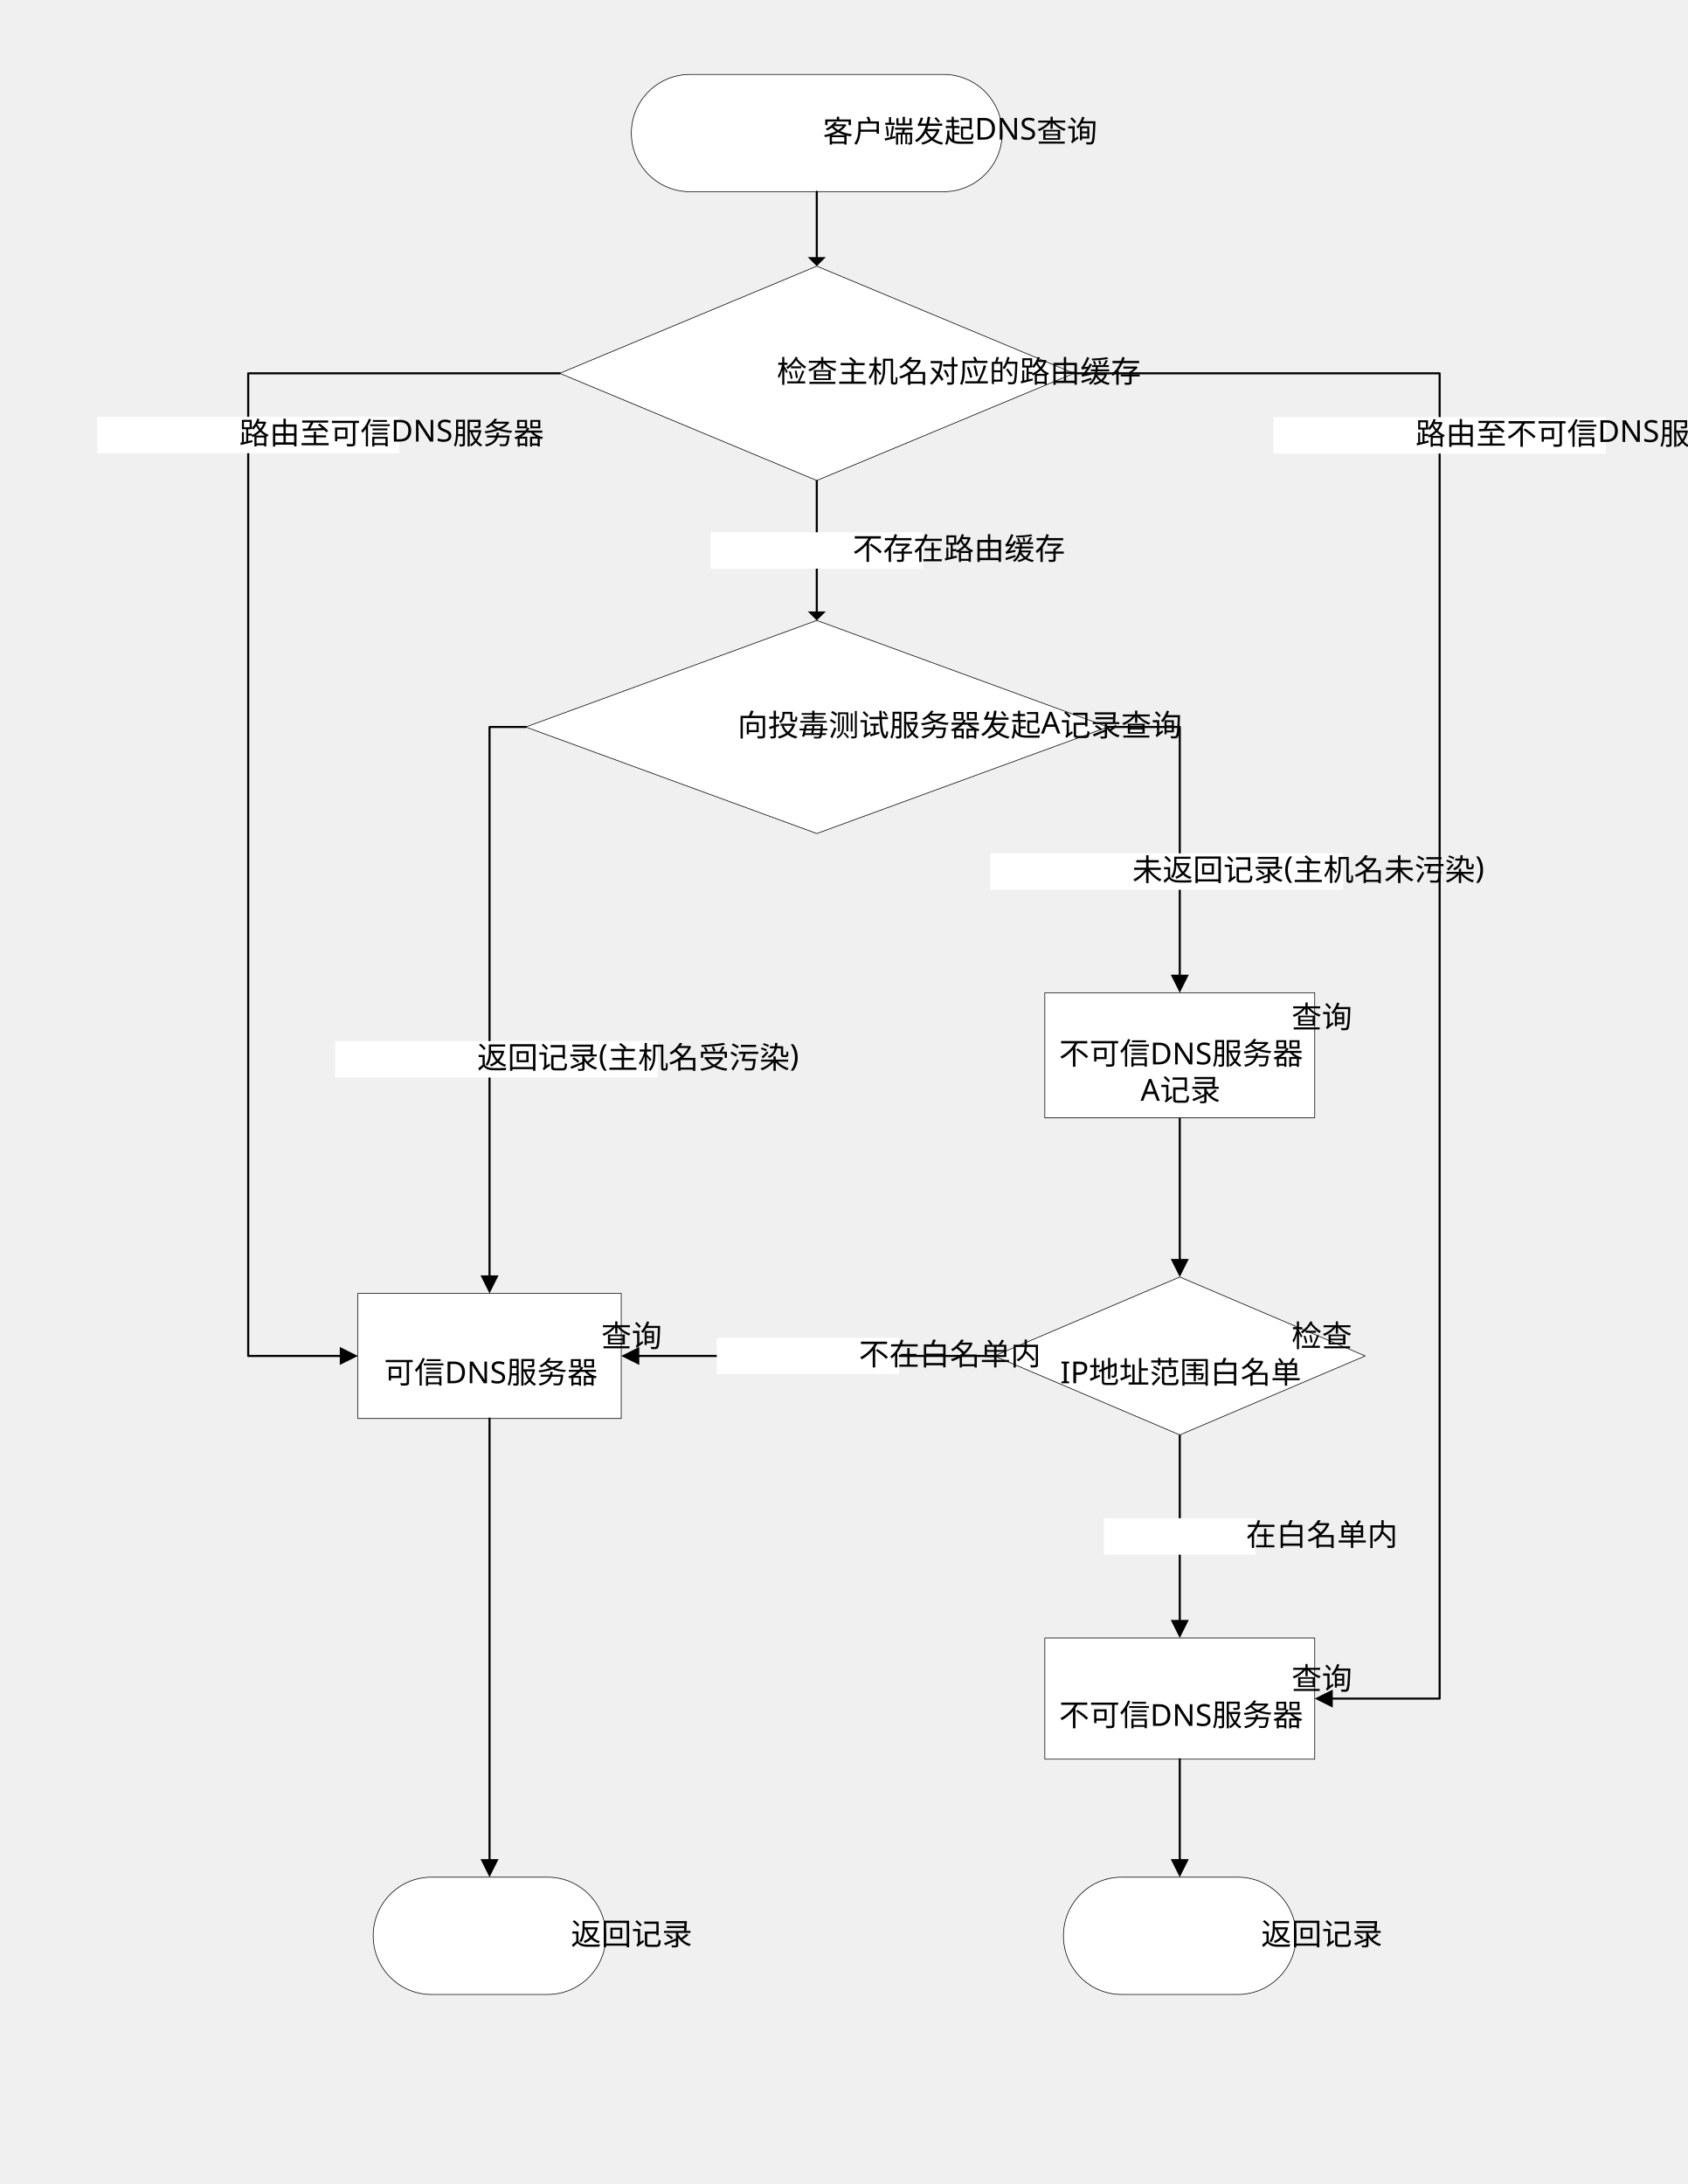
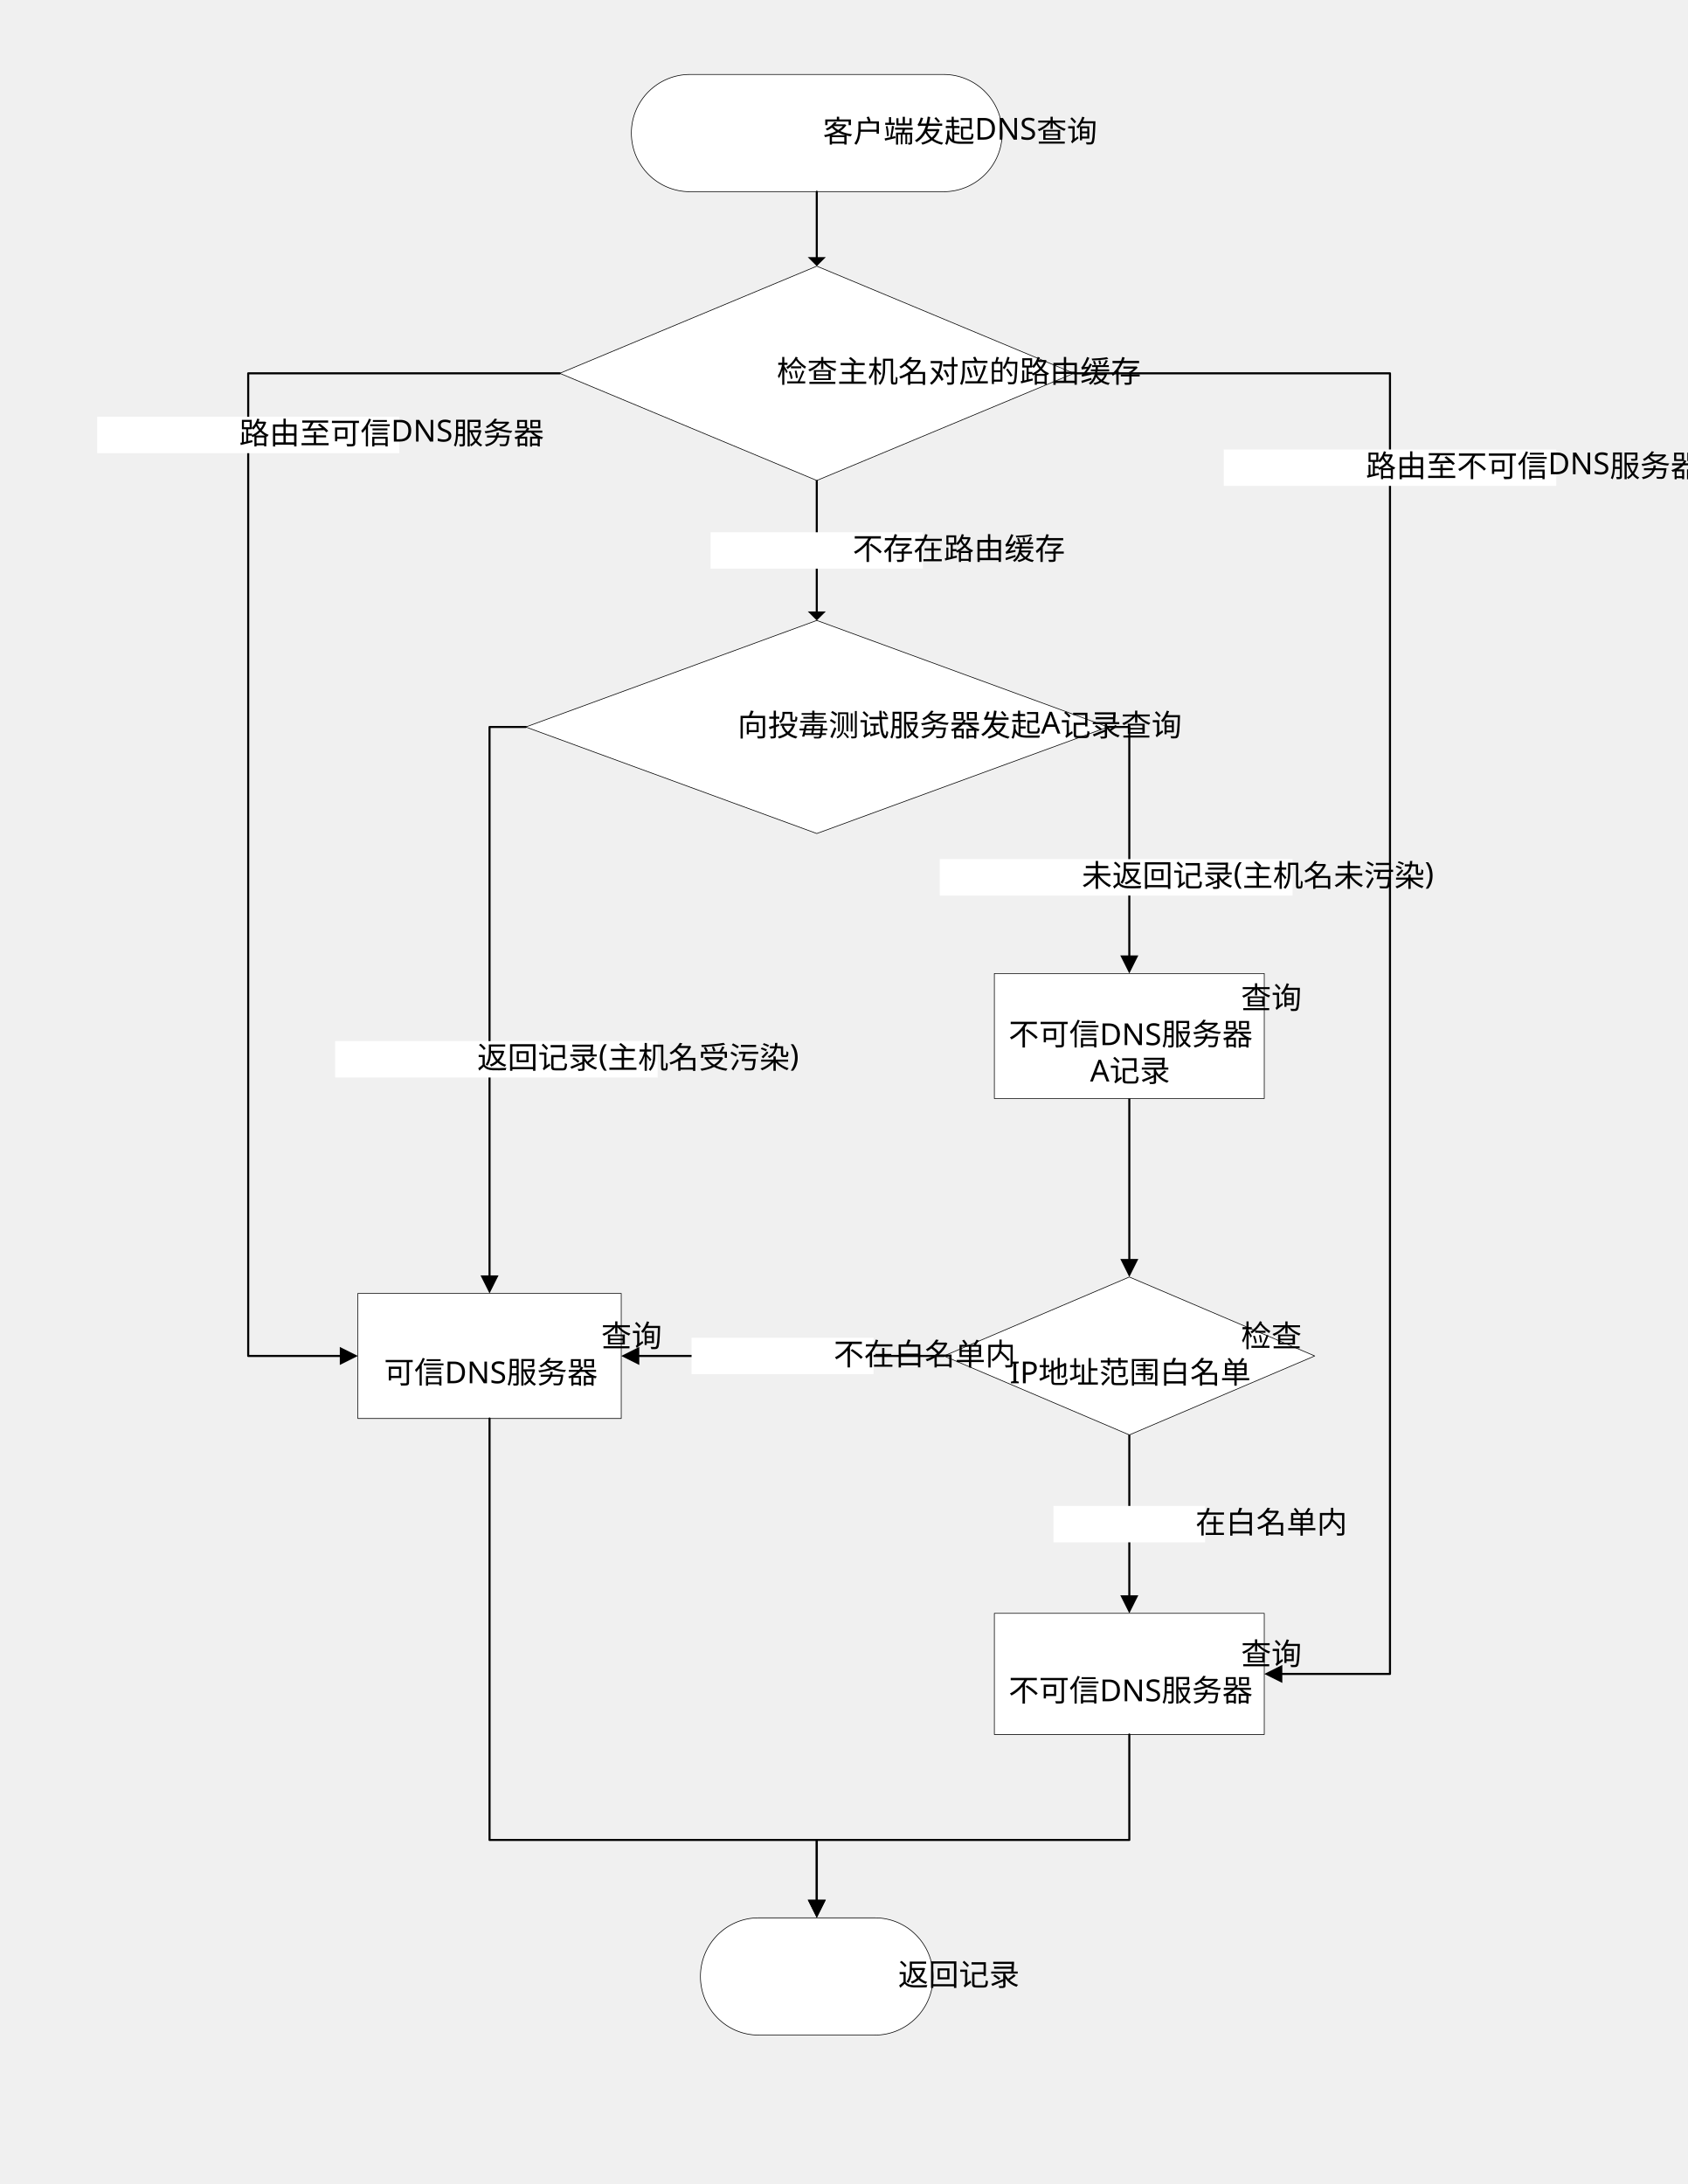
<svg xmlns="http://www.w3.org/2000/svg" xmlns:ns1="http://schemas.microsoft.com/visio/2003/SVGExtensions/" xmlns:xlink="http://www.w3.org/1999/xlink" width="8.5in" height="11in" viewBox="0 0 612 792" xml:space="preserve" color-interpolation-filters="sRGB" class="st9">
  <ns1:documentProperties ns1:langID="2052" ns1:viewMarkup="false">
    <ns1:userDefs>
      <ns1:ud ns1:nameU="msvNoAutoConnect" ns1:val="VT0(1):26" />
    </ns1:userDefs>
  </ns1:documentProperties>
  <style type="text/css">
	
		.st1 {marker-end:url(#mrkr4-6);stroke:#000000;stroke-linecap:round;stroke-linejoin:round;stroke-width:0.75}
		.st2 {fill:#000000;fill-opacity:1;stroke:#000000;stroke-opacity:1;stroke-width:0.229}
		.st3 {fill:#ffffff;stroke:none;stroke-linecap:butt;stroke-width:7.2}
		.st4 {fill:#000000;font-family:Noto Sans CJK SC Light;font-size:0.917em}
		.st5 {fill:#ffffff;stroke:#000000;stroke-linecap:round;stroke-linejoin:round;stroke-width:0.24}
		.st6 {font-size:1em}
- 		.st7 {marker-end:url(#mrkr2-52);stroke:#000000;stroke-linecap:round;stroke-linejoin:round;stroke-width:0.75}
- 		.st8 {fill:#ffffff;stroke:none;stroke-linecap:butt}
+ 		.st7 {fill:#ffffff;stroke:none;stroke-linecap:butt}
+ 		.st8 {marker-end:url(#mrkr2-52);stroke:#000000;stroke-linecap:round;stroke-linejoin:round;stroke-width:0.75}
		.st9 {fill:none;fill-rule:evenodd;font-size:12px;overflow:visible;stroke-linecap:square;stroke-miterlimit:3}
	
	</style>
  <defs id="Markers">
    <g id="lend4">
      <path d="M 2 1 L 0 0 L 2 -1 L 2 1 " style="stroke:none" />
    </g>
    <marker id="mrkr4-6" class="st2" ns1:arrowType="4" ns1:arrowSize="2" ns1:setback="8.72" refX="-8.72" orient="auto" markerUnits="strokeWidth" overflow="visible">
      <use xlink:href="#lend4" transform="scale(-4.36,-4.36) " />
    </marker>
    <g id="lend2">
      <path d="M 1 1 L 0 0 L 1 -1 L 1 1 " style="stroke:none" />
    </g>
    <marker id="mrkr2-52" class="st2" ns1:arrowType="2" ns1:arrowSize="2" ns1:setback="4.36" refX="-4.36" orient="auto" markerUnits="strokeWidth" overflow="visible">
      <use xlink:href="#lend2" transform="scale(-4.36,-4.36) " />
    </marker>
  </defs>
  <g ns1:mID="0" ns1:index="1" ns1:groupContext="foregroundPage">
    <ns1:pageProperties ns1:drawingScale="1" ns1:pageScale="1" ns1:drawingUnits="19" ns1:shadowOffsetX="9" ns1:shadowOffsetY="-9" />
    <ns1:layer ns1:name="流程图" ns1:index="0" />
    <ns1:layer ns1:name="连接线" ns1:index="1" />
-     <g id="shape138-1" ns1:mID="138" ns1:groupContext="shape" ns1:layerMember="1" transform="translate(401.698,-528.367)">
-       <ns1:textBlock ns1:margins="rect(4,4,4,4)" />
-       <ns1:textRect cx="21.302" cy="844.426" width="138.38" height="21.204" />
-       <path d="M0 792 L26.08 792 L26.08 881.83" class="st1" />
-       <rect ns1:rectContext="textBkgnd" x="-42.663" y="837.826" width="127.931" height="13.2" class="st3" />
-       <text x="-42.66" y="847.73" class="st4" ns1:langID="2052">
+     <g id="shape138-1" ns1:mID="138" ns1:groupContext="shape" ns1:layerMember="1" transform="translate(396.59,-528.367)">
+       <ns1:textBlock ns1:margins="rect(4,4,4,4)" />
+       <ns1:textRect cx="8.117" cy="846.518" width="138.38" height="21.204" />
+       <path d="M5.11 792 L12.89 792 L12.89 874.85" class="st1" />
+       <rect ns1:rectContext="textBkgnd" x="-55.848" y="839.919" width="127.931" height="13.2" class="st3" />
+       <text x="-55.85" y="849.82" class="st4" ns1:langID="2052">
        <ns1:paragraph ns1:horizAlign="1" />
        <ns1:tabList />未返回记录(主机名未污染)</text>
    </g>
-     <g id="shape202-9" ns1:mID="202" ns1:groupContext="shape" ns1:layerMember="1" transform="translate(418.775,-271.651)">
-       <ns1:textBlock ns1:margins="rect(4,4,4,4)" />
-       <ns1:textRect cx="9" cy="828.826" width="65.45" height="21.204" />
-       <path d="M9 792 L9 859.11" class="st1" />
-       <rect ns1:rectContext="textBkgnd" x="-18.5" y="822.226" width="55" height="13.2" class="st3" />
-       <text x="-18.5" y="832.13" class="st4" ns1:langID="2052">
+     <g id="shape202-9" ns1:mID="202" ns1:groupContext="shape" ns1:layerMember="1" transform="translate(400.482,-271.651)">
+       <ns1:textBlock ns1:margins="rect(4,4,4,4)" />
+       <ns1:textRect cx="9" cy="824.355" width="65.45" height="21.204" />
+       <path d="M9 792 L9 850.17" class="st1" />
+       <rect ns1:rectContext="textBkgnd" x="-18.5" y="817.755" width="55" height="13.2" class="st3" />
+       <text x="-18.5" y="827.66" class="st4" ns1:langID="2052">
        <ns1:paragraph ns1:horizAlign="1" />
        <ns1:tabList />在白名单内</text>
    </g>
-     <g id="shape203-16" ns1:mID="203" ns1:groupContext="shape" ns1:layerMember="1" transform="translate(418.775,-386.646)">
-       <path d="M9 792 L9 843.19" class="st1" />
+     <g id="shape203-16" ns1:mID="203" ns1:groupContext="shape" ns1:layerMember="1" transform="translate(400.482,-393.621)">
+       <path d="M9 792 L9 850.17" class="st1" />
    </g>
    <g id="shape207-21" ns1:mID="207" ns1:groupContext="shape" ns1:layerMember="0" transform="translate(190.619,-489.735)">
      <ns1:custProps>
        <ns1:cp ns1:nameU="Cost" ns1:lbl="成本" ns1:prompt="" ns1:type="7" ns1:format="@" ns1:sortKey="" ns1:invis="false" ns1:ask="false" ns1:langID="2052" ns1:cal="0" />
        <ns1:cp ns1:nameU="ProcessNumber" ns1:lbl="进程编号" ns1:prompt="" ns1:type="2" ns1:format="" ns1:sortKey="" ns1:invis="false" ns1:ask="false" ns1:langID="2052" ns1:cal="0" />
        <ns1:cp ns1:nameU="Owner" ns1:lbl="所有者" ns1:prompt="" ns1:type="0" ns1:format="" ns1:sortKey="" ns1:invis="false" ns1:ask="false" ns1:langID="2052" ns1:cal="0" />
        <ns1:cp ns1:nameU="Function" ns1:lbl="函数" ns1:prompt="" ns1:type="0" ns1:format="" ns1:sortKey="" ns1:invis="false" ns1:ask="false" ns1:langID="2052" ns1:cal="0" ns1:val="VT4()" />
        <ns1:cp ns1:nameU="StartDate" ns1:lbl="开始日期" ns1:prompt="" ns1:type="5" ns1:format="" ns1:sortKey="" ns1:invis="false" ns1:ask="false" ns1:langID="2052" ns1:cal="0" />
        <ns1:cp ns1:nameU="EndDate" ns1:lbl="结束日期" ns1:prompt="" ns1:type="5" ns1:format="" ns1:sortKey="" ns1:invis="false" ns1:ask="false" ns1:langID="2052" ns1:cal="0" />
        <ns1:cp ns1:nameU="Status" ns1:lbl="状态" ns1:prompt="" ns1:type="4" ns1:format=";未开始;进行中;已完成;已推迟;正在等待输入" ns1:sortKey="" ns1:invis="false" ns1:ask="false" ns1:langID="2052" ns1:cal="0" ns1:val="VT4()" />
      </ns1:custProps>
      <ns1:userDefs>
        <ns1:ud ns1:nameU="visVersion" ns1:prompt="" ns1:val="VT0(15):26" />
        <ns1:ud ns1:nameU="DefaultWidth" ns1:prompt="" ns1:val="VT0(0.98425196850394):24" />
        <ns1:ud ns1:nameU="DefaultHeight" ns1:prompt="" ns1:val="VT0(0.59055118110236):24" />
        <ns1:ud ns1:nameU="ResizeTxtHeight" ns1:prompt="" ns1:val="VT0(0.59055118110236):24" />
      </ns1:userDefs>
      <ns1:textBlock ns1:margins="rect(2,2,2,2)" />
      <ns1:textRect cx="105.54" cy="753.367" width="175.9" height="57.949" />
      <path d="M0 753.37 L105.54 714.73 L211.08 753.37 L105.54 792 L0 753.37 Z" class="st5" />
      <text x="25.31" y="756.67" class="st4" ns1:langID="2052">
        <ns1:paragraph ns1:horizAlign="1" />
        <ns1:tabList />向投毒测试服务器发起A记录查询</text>
    </g>
-     <g id="shape210-24" ns1:mID="210" ns1:groupContext="shape" ns1:layerMember="0" transform="translate(378.842,-386.646)">
+     <g id="shape210-24" ns1:mID="210" ns1:groupContext="shape" ns1:layerMember="0" transform="translate(360.549,-393.621)">
      <ns1:custProps>
        <ns1:cp ns1:nameU="Cost" ns1:lbl="成本" ns1:prompt="" ns1:type="7" ns1:format="@" ns1:sortKey="" ns1:invis="false" ns1:ask="false" ns1:langID="2052" ns1:cal="0" />
        <ns1:cp ns1:nameU="ProcessNumber" ns1:lbl="进程编号" ns1:prompt="" ns1:type="2" ns1:format="" ns1:sortKey="" ns1:invis="false" ns1:ask="false" ns1:langID="2052" ns1:cal="0" />
        <ns1:cp ns1:nameU="Owner" ns1:lbl="所有者" ns1:prompt="" ns1:type="0" ns1:format="" ns1:sortKey="" ns1:invis="false" ns1:ask="false" ns1:langID="2052" ns1:cal="0" />
        <ns1:cp ns1:nameU="Function" ns1:lbl="函数" ns1:prompt="" ns1:type="0" ns1:format="" ns1:sortKey="" ns1:invis="false" ns1:ask="false" ns1:langID="2052" ns1:cal="0" ns1:val="VT4()" />
        <ns1:cp ns1:nameU="StartDate" ns1:lbl="开始日期" ns1:prompt="" ns1:type="5" ns1:format="" ns1:sortKey="" ns1:invis="false" ns1:ask="false" ns1:langID="2052" ns1:cal="0" />
        <ns1:cp ns1:nameU="EndDate" ns1:lbl="结束日期" ns1:prompt="" ns1:type="5" ns1:format="" ns1:sortKey="" ns1:invis="false" ns1:ask="false" ns1:langID="2052" ns1:cal="0" />
        <ns1:cp ns1:nameU="Status" ns1:lbl="状态" ns1:prompt="" ns1:type="4" ns1:format=";未开始;进行中;已完成;已推迟;正在等待输入" ns1:sortKey="" ns1:invis="false" ns1:ask="false" ns1:langID="2052" ns1:cal="0" ns1:val="VT4()" />
      </ns1:custProps>
      <ns1:userDefs>
        <ns1:ud ns1:nameU="visVersion" ns1:prompt="" ns1:val="VT0(15):26" />
        <ns1:ud ns1:nameU="DefaultWidth" ns1:prompt="" ns1:val="VT0(0.98425196850394):24" />
        <ns1:ud ns1:nameU="DefaultHeight" ns1:prompt="" ns1:val="VT0(0.59055118110236):24" />
        <ns1:ud ns1:nameU="ResizeTxtHeight" ns1:prompt="" ns1:val="VT0(0.59055118110236):24" />
        <ns1:ud ns1:nameU="ResizeTxtHeight" ns1:prompt="" ns1:val="VT0(0.62992125984252):24" />
      </ns1:userDefs>
      <ns1:textBlock ns1:margins="rect(2,2,2,2)" />
      <ns1:textRect cx="48.933" cy="769.323" width="97.87" height="45.354" />
      <rect x="0" y="746.646" width="97.866" height="45.354" class="st5" />
      <text x="37.93" y="759.42" class="st4" ns1:langID="2052">
        <ns1:paragraph ns1:horizAlign="1" />
        <ns1:tabList />查询<ns1:newlineChar />
        <ns1:paragraph ns1:horizAlign="1" />
        <tspan x="5.16" dy="1.2em" class="st6">不可信</tspan>DNS服务器<ns1:newlineChar />
        <tspan x="34.7" dy="1.2em" class="st6">A</tspan>记录</text>
    </g>
-     <g id="shape213-29" ns1:mID="213" ns1:groupContext="shape" ns1:layerMember="0" transform="translate(360.549,-271.651)">
+     <g id="shape213-29" ns1:mID="213" ns1:groupContext="shape" ns1:layerMember="0" transform="translate(342.257,-271.651)">
      <ns1:custProps>
        <ns1:cp ns1:nameU="Cost" ns1:lbl="成本" ns1:prompt="" ns1:type="7" ns1:format="@" ns1:sortKey="" ns1:invis="false" ns1:ask="false" ns1:langID="2052" ns1:cal="0" />
        <ns1:cp ns1:nameU="ProcessNumber" ns1:lbl="进程编号" ns1:prompt="" ns1:type="2" ns1:format="" ns1:sortKey="" ns1:invis="false" ns1:ask="false" ns1:langID="2052" ns1:cal="0" />
        <ns1:cp ns1:nameU="Owner" ns1:lbl="所有者" ns1:prompt="" ns1:type="0" ns1:format="" ns1:sortKey="" ns1:invis="false" ns1:ask="false" ns1:langID="2052" ns1:cal="0" />
        <ns1:cp ns1:nameU="Function" ns1:lbl="函数" ns1:prompt="" ns1:type="0" ns1:format="" ns1:sortKey="" ns1:invis="false" ns1:ask="false" ns1:langID="2052" ns1:cal="0" ns1:val="VT4()" />
        <ns1:cp ns1:nameU="StartDate" ns1:lbl="开始日期" ns1:prompt="" ns1:type="5" ns1:format="" ns1:sortKey="" ns1:invis="false" ns1:ask="false" ns1:langID="2052" ns1:cal="0" />
        <ns1:cp ns1:nameU="EndDate" ns1:lbl="结束日期" ns1:prompt="" ns1:type="5" ns1:format="" ns1:sortKey="" ns1:invis="false" ns1:ask="false" ns1:langID="2052" ns1:cal="0" />
        <ns1:cp ns1:nameU="Status" ns1:lbl="状态" ns1:prompt="" ns1:type="4" ns1:format=";未开始;进行中;已完成;已推迟;正在等待输入" ns1:sortKey="" ns1:invis="false" ns1:ask="false" ns1:langID="2052" ns1:cal="0" ns1:val="VT4()" />
      </ns1:custProps>
      <ns1:userDefs>
        <ns1:ud ns1:nameU="visVersion" ns1:prompt="" ns1:val="VT0(15):26" />
        <ns1:ud ns1:nameU="DefaultWidth" ns1:prompt="" ns1:val="VT0(0.98425196850394):24" />
        <ns1:ud ns1:nameU="DefaultHeight" ns1:prompt="" ns1:val="VT0(0.59055118110236):24" />
        <ns1:ud ns1:nameU="ResizeTxtHeight" ns1:prompt="" ns1:val="VT0(0.59055118110236):24" />
      </ns1:userDefs>
      <ns1:textBlock ns1:margins="rect(2,2,2,2)" />
      <ns1:textRect cx="67.225" cy="763.37" width="112.05" height="42.945" />
      <path d="M0 763.37 L67.23 734.74 L134.45 763.37 L67.23 792 L0 763.37 Z" class="st5" />
      <text x="56.23" y="760.07" class="st4" ns1:langID="2052">
        <ns1:paragraph ns1:horizAlign="1" />
        <ns1:tabList />检查<ns1:newlineChar />
        <tspan x="23.86" dy="1.2em" class="st6">IP</tspan>地址范围白名单</text>
    </g>
-     <g id="shape215-33" ns1:mID="215" ns1:groupContext="shape" ns1:layerMember="1" transform="translate(360.549,-291.281)">
-       <ns1:textBlock ns1:margins="rect(4,4,4,4)" />
-       <ns1:textRect cx="-67.646" cy="783" width="76.45" height="21.204" />
-       <path d="M0 783 L-128.75 783" class="st1" />
-       <rect ns1:rectContext="textBkgnd" x="-100.646" y="776.4" width="66" height="13.2" class="st3" />
-       <text x="-100.65" y="786.3" class="st4" ns1:langID="2052">
+     <g id="shape215-33" ns1:mID="215" ns1:groupContext="shape" ns1:layerMember="1" transform="translate(342.257,-291.281)">
+       <ns1:textBlock ns1:margins="rect(4,4,4,4)" />
+       <ns1:textRect cx="-58.5" cy="783" width="76.45" height="21.204" />
+       <path d="M0 783 L-110.46 783" class="st1" />
+       <rect ns1:rectContext="textBkgnd" x="-91.5" y="776.4" width="66" height="13.2" class="st7" />
+       <text x="-91.5" y="786.3" class="st4" ns1:langID="2052">
        <ns1:paragraph ns1:horizAlign="1" />
        <ns1:tabList />不在白名单内</text>
    </g>
    <g id="shape216-40" ns1:mID="216" ns1:groupContext="shape" ns1:layerMember="0" transform="translate(129.751,-277.604)">
      <ns1:custProps>
        <ns1:cp ns1:nameU="Cost" ns1:lbl="成本" ns1:prompt="" ns1:type="7" ns1:format="@" ns1:sortKey="" ns1:invis="false" ns1:ask="false" ns1:langID="2052" ns1:cal="0" />
        <ns1:cp ns1:nameU="ProcessNumber" ns1:lbl="进程编号" ns1:prompt="" ns1:type="2" ns1:format="" ns1:sortKey="" ns1:invis="false" ns1:ask="false" ns1:langID="2052" ns1:cal="0" />
        <ns1:cp ns1:nameU="Owner" ns1:lbl="所有者" ns1:prompt="" ns1:type="0" ns1:format="" ns1:sortKey="" ns1:invis="false" ns1:ask="false" ns1:langID="2052" ns1:cal="0" />
        <ns1:cp ns1:nameU="Function" ns1:lbl="函数" ns1:prompt="" ns1:type="0" ns1:format="" ns1:sortKey="" ns1:invis="false" ns1:ask="false" ns1:langID="2052" ns1:cal="0" ns1:val="VT4()" />
        <ns1:cp ns1:nameU="StartDate" ns1:lbl="开始日期" ns1:prompt="" ns1:type="5" ns1:format="" ns1:sortKey="" ns1:invis="false" ns1:ask="false" ns1:langID="2052" ns1:cal="0" />
        <ns1:cp ns1:nameU="EndDate" ns1:lbl="结束日期" ns1:prompt="" ns1:type="5" ns1:format="" ns1:sortKey="" ns1:invis="false" ns1:ask="false" ns1:langID="2052" ns1:cal="0" />
        <ns1:cp ns1:nameU="Status" ns1:lbl="状态" ns1:prompt="" ns1:type="4" ns1:format=";未开始;进行中;已完成;已推迟;正在等待输入" ns1:sortKey="" ns1:invis="false" ns1:ask="false" ns1:langID="2052" ns1:cal="0" ns1:val="VT4()" />
      </ns1:custProps>
      <ns1:userDefs>
        <ns1:ud ns1:nameU="visVersion" ns1:prompt="" ns1:val="VT0(15):26" />
        <ns1:ud ns1:nameU="DefaultWidth" ns1:prompt="" ns1:val="VT0(0.98425196850394):24" />
        <ns1:ud ns1:nameU="DefaultHeight" ns1:prompt="" ns1:val="VT0(0.59055118110236):24" />
        <ns1:ud ns1:nameU="ResizeTxtHeight" ns1:prompt="" ns1:val="VT0(0.59055118110236):24" />
      </ns1:userDefs>
      <ns1:textBlock ns1:margins="rect(2,2,2,2)" />
      <ns1:textRect cx="47.753" cy="769.323" width="95.51" height="45.354" />
      <rect x="0" y="746.646" width="95.505" height="45.354" class="st5" />
      <text x="36.75" y="766.02" class="st4" ns1:langID="2052">
        <ns1:paragraph ns1:horizAlign="1" />
        <ns1:tabList />查询<ns1:newlineChar />
        <ns1:paragraph ns1:horizAlign="1" />
        <tspan x="9.48" dy="1.2em" class="st6">可信</tspan>DNS服务器</text>
    </g>
    <g id="shape221-44" ns1:mID="221" ns1:groupContext="shape" ns1:layerMember="0" transform="translate(228.933,-722.48)">
      <ns1:custProps>
        <ns1:cp ns1:nameU="Cost" ns1:lbl="成本" ns1:prompt="" ns1:type="7" ns1:format="@" ns1:sortKey="" ns1:invis="false" ns1:ask="false" ns1:langID="2052" ns1:cal="0" />
        <ns1:cp ns1:nameU="ProcessNumber" ns1:lbl="进程编号" ns1:prompt="" ns1:type="2" ns1:format="" ns1:sortKey="" ns1:invis="false" ns1:ask="false" ns1:langID="2052" ns1:cal="0" />
        <ns1:cp ns1:nameU="Owner" ns1:lbl="所有者" ns1:prompt="" ns1:type="0" ns1:format="" ns1:sortKey="" ns1:invis="false" ns1:ask="false" ns1:langID="2052" ns1:cal="0" />
        <ns1:cp ns1:nameU="Function" ns1:lbl="函数" ns1:prompt="" ns1:type="0" ns1:format="" ns1:sortKey="" ns1:invis="false" ns1:ask="false" ns1:langID="2052" ns1:cal="0" ns1:val="VT4()" />
        <ns1:cp ns1:nameU="StartDate" ns1:lbl="开始日期" ns1:prompt="" ns1:type="5" ns1:format="" ns1:sortKey="" ns1:invis="false" ns1:ask="false" ns1:langID="2052" ns1:cal="0" />
        <ns1:cp ns1:nameU="EndDate" ns1:lbl="结束日期" ns1:prompt="" ns1:type="5" ns1:format="" ns1:sortKey="" ns1:invis="false" ns1:ask="false" ns1:langID="2052" ns1:cal="0" />
        <ns1:cp ns1:nameU="Status" ns1:lbl="状态" ns1:prompt="" ns1:type="4" ns1:format=";未开始;进行中;已完成;已推迟;正在等待输入" ns1:sortKey="" ns1:invis="false" ns1:ask="false" ns1:langID="2052" ns1:cal="0" ns1:val="VT4()" />
      </ns1:custProps>
      <ns1:userDefs>
        <ns1:ud ns1:nameU="visVersion" ns1:prompt="" ns1:val="VT0(15):26" />
        <ns1:ud ns1:nameU="DefaultWidth" ns1:prompt="" ns1:val="VT0(0.98425196850394):24" />
        <ns1:ud ns1:nameU="DefaultHeight" ns1:prompt="" ns1:val="VT0(0.39370078740157):24" />
        <ns1:ud ns1:nameU="ResizeTxtHeight" ns1:prompt="" ns1:val="VT0(0.39370078740157):24" />
      </ns1:userDefs>
      <ns1:textBlock ns1:margins="rect(2,2,2,2)" />
      <ns1:textRect cx="67.225" cy="770.74" width="134.46" height="42.52" />
      <path d="M21.26 792 L113.19 792 A21.26 21.26 -180 0 0 113.19 749.48 L21.26 749.48 A21.26 21.26 -180 1 0 21.26        792 Z" class="st5" />
      <text x="17.95" y="774.04" class="st4" ns1:langID="2052">
        <ns1:paragraph ns1:horizAlign="1" />
        <ns1:tabList />客户端发起DNS查询</text>
    </g>
    <g id="shape223-47" ns1:mID="223" ns1:groupContext="shape" ns1:layerMember="1" transform="translate(287.158,-722.48)">
-       <path d="M9 792 L9 815.73" class="st7" />
-     </g>
-     <g id="shape224-53" ns1:mID="224" ns1:groupContext="shape" ns1:layerMember="0" transform="translate(135.321,-68.7402)">
+       <path d="M9 792 L9 815.73" class="st8" />
+     </g>
+     <g id="shape226-53" ns1:mID="226" ns1:groupContext="shape" ns1:layerMember="1" transform="translate(177.504,-277.604)">
+       <path d="M0 792 L0 944.84 L118.65 944.84 L118.65 966.54" class="st1" />
+     </g>
+     <g id="shape229-58" ns1:mID="229" ns1:groupContext="shape" ns1:layerMember="0" transform="translate(253.975,-54)">
      <ns1:custProps>
        <ns1:cp ns1:nameU="Cost" ns1:lbl="成本" ns1:prompt="" ns1:type="7" ns1:format="@" ns1:sortKey="" ns1:invis="false" ns1:ask="false" ns1:langID="2052" ns1:cal="0" />
        <ns1:cp ns1:nameU="ProcessNumber" ns1:lbl="进程编号" ns1:prompt="" ns1:type="2" ns1:format="" ns1:sortKey="" ns1:invis="false" ns1:ask="false" ns1:langID="2052" ns1:cal="0" />
        <ns1:cp ns1:nameU="Owner" ns1:lbl="所有者" ns1:prompt="" ns1:type="0" ns1:format="" ns1:sortKey="" ns1:invis="false" ns1:ask="false" ns1:langID="2052" ns1:cal="0" />
        <ns1:cp ns1:nameU="Function" ns1:lbl="函数" ns1:prompt="" ns1:type="0" ns1:format="" ns1:sortKey="" ns1:invis="false" ns1:ask="false" ns1:langID="2052" ns1:cal="0" ns1:val="VT4()" />
        <ns1:cp ns1:nameU="StartDate" ns1:lbl="开始日期" ns1:prompt="" ns1:type="5" ns1:format="" ns1:sortKey="" ns1:invis="false" ns1:ask="false" ns1:langID="2052" ns1:cal="0" />
        <ns1:cp ns1:nameU="EndDate" ns1:lbl="结束日期" ns1:prompt="" ns1:type="5" ns1:format="" ns1:sortKey="" ns1:invis="false" ns1:ask="false" ns1:langID="2052" ns1:cal="0" />
        <ns1:cp ns1:nameU="Status" ns1:lbl="状态" ns1:prompt="" ns1:type="4" ns1:format=";未开始;进行中;已完成;已推迟;正在等待输入" ns1:sortKey="" ns1:invis="false" ns1:ask="false" ns1:langID="2052" ns1:cal="0" ns1:val="VT4()" />
      </ns1:custProps>
      <ns1:userDefs>
        <ns1:ud ns1:nameU="visVersion" ns1:prompt="" ns1:val="VT0(15):26" />
        <ns1:ud ns1:nameU="DefaultWidth" ns1:prompt="" ns1:val="VT0(0.98425196850394):24" />
        <ns1:ud ns1:nameU="DefaultHeight" ns1:prompt="" ns1:val="VT0(0.39370078740157):24" />
        <ns1:ud ns1:nameU="ResizeTxtHeight" ns1:prompt="" ns1:val="VT0(0.39370078740157):24" />
      </ns1:userDefs>
      <ns1:textBlock ns1:margins="rect(2,2,2,2)" />
      <ns1:textRect cx="42.183" cy="770.74" width="84.37" height="42.52" />
      <path d="M21.09 792 L63.27 792 A21.091 21.26 -180 0 0 63.27 749.48 L21.09 749.48 A21.091 21.26 -180 1 0 21.09 792        Z" class="st5" />
      <text x="20.18" y="774.04" class="st4" ns1:langID="2052">
        <ns1:paragraph ns1:horizAlign="1" />
        <ns1:tabList />返回记录</text>
    </g>
-     <g id="shape226-56" ns1:mID="226" ns1:groupContext="shape" ns1:layerMember="1" transform="translate(168.504,-277.604)">
-       <path d="M9 792 L9 951.8" class="st1" />
-     </g>
-     <g id="shape229-61" ns1:mID="229" ns1:groupContext="shape" ns1:layerMember="0" transform="translate(385.592,-68.7402)">
-       <ns1:custProps>
-         <ns1:cp ns1:nameU="Cost" ns1:lbl="成本" ns1:prompt="" ns1:type="7" ns1:format="@" ns1:sortKey="" ns1:invis="false" ns1:ask="false" ns1:langID="2052" ns1:cal="0" />
-         <ns1:cp ns1:nameU="ProcessNumber" ns1:lbl="进程编号" ns1:prompt="" ns1:type="2" ns1:format="" ns1:sortKey="" ns1:invis="false" ns1:ask="false" ns1:langID="2052" ns1:cal="0" />
-         <ns1:cp ns1:nameU="Owner" ns1:lbl="所有者" ns1:prompt="" ns1:type="0" ns1:format="" ns1:sortKey="" ns1:invis="false" ns1:ask="false" ns1:langID="2052" ns1:cal="0" />
-         <ns1:cp ns1:nameU="Function" ns1:lbl="函数" ns1:prompt="" ns1:type="0" ns1:format="" ns1:sortKey="" ns1:invis="false" ns1:ask="false" ns1:langID="2052" ns1:cal="0" ns1:val="VT4()" />
-         <ns1:cp ns1:nameU="StartDate" ns1:lbl="开始日期" ns1:prompt="" ns1:type="5" ns1:format="" ns1:sortKey="" ns1:invis="false" ns1:ask="false" ns1:langID="2052" ns1:cal="0" />
-         <ns1:cp ns1:nameU="EndDate" ns1:lbl="结束日期" ns1:prompt="" ns1:type="5" ns1:format="" ns1:sortKey="" ns1:invis="false" ns1:ask="false" ns1:langID="2052" ns1:cal="0" />
-         <ns1:cp ns1:nameU="Status" ns1:lbl="状态" ns1:prompt="" ns1:type="4" ns1:format=";未开始;进行中;已完成;已推迟;正在等待输入" ns1:sortKey="" ns1:invis="false" ns1:ask="false" ns1:langID="2052" ns1:cal="0" ns1:val="VT4()" />
-       </ns1:custProps>
-       <ns1:userDefs>
-         <ns1:ud ns1:nameU="visVersion" ns1:prompt="" ns1:val="VT0(15):26" />
-         <ns1:ud ns1:nameU="DefaultWidth" ns1:prompt="" ns1:val="VT0(0.98425196850394):24" />
-         <ns1:ud ns1:nameU="DefaultHeight" ns1:prompt="" ns1:val="VT0(0.39370078740157):24" />
-         <ns1:ud ns1:nameU="ResizeTxtHeight" ns1:prompt="" ns1:val="VT0(0.39370078740157):24" />
-       </ns1:userDefs>
-       <ns1:textBlock ns1:margins="rect(2,2,2,2)" />
-       <ns1:textRect cx="42.183" cy="770.74" width="84.37" height="42.52" />
-       <path d="M21.09 792 L63.27 792 A21.091 21.26 -180 0 0 63.27 749.48 L21.09 749.48 A21.091 21.26 -180 1 0 21.09 792        Z" class="st5" />
-       <text x="20.18" y="774.04" class="st4" ns1:langID="2052">
-         <ns1:paragraph ns1:horizAlign="1" />
-         <ns1:tabList />返回记录</text>
-     </g>
-     <g id="shape230-64" ns1:mID="230" ns1:groupContext="shape" ns1:layerMember="0" transform="translate(378.842,-154.063)">
+     <g id="shape230-61" ns1:mID="230" ns1:groupContext="shape" ns1:layerMember="0" transform="translate(360.549,-163.004)">
      <ns1:custProps>
        <ns1:cp ns1:nameU="Cost" ns1:lbl="成本" ns1:prompt="" ns1:type="7" ns1:format="@" ns1:sortKey="" ns1:invis="false" ns1:ask="false" ns1:langID="2052" ns1:cal="0" />
        <ns1:cp ns1:nameU="ProcessNumber" ns1:lbl="进程编号" ns1:prompt="" ns1:type="2" ns1:format="" ns1:sortKey="" ns1:invis="false" ns1:ask="false" ns1:langID="2052" ns1:cal="0" />
        <ns1:cp ns1:nameU="Owner" ns1:lbl="所有者" ns1:prompt="" ns1:type="0" ns1:format="" ns1:sortKey="" ns1:invis="false" ns1:ask="false" ns1:langID="2052" ns1:cal="0" />
        <ns1:cp ns1:nameU="Function" ns1:lbl="函数" ns1:prompt="" ns1:type="0" ns1:format="" ns1:sortKey="" ns1:invis="false" ns1:ask="false" ns1:langID="2052" ns1:cal="0" ns1:val="VT4()" />
        <ns1:cp ns1:nameU="StartDate" ns1:lbl="开始日期" ns1:prompt="" ns1:type="5" ns1:format="" ns1:sortKey="" ns1:invis="false" ns1:ask="false" ns1:langID="2052" ns1:cal="0" />
        <ns1:cp ns1:nameU="EndDate" ns1:lbl="结束日期" ns1:prompt="" ns1:type="5" ns1:format="" ns1:sortKey="" ns1:invis="false" ns1:ask="false" ns1:langID="2052" ns1:cal="0" />
        <ns1:cp ns1:nameU="Status" ns1:lbl="状态" ns1:prompt="" ns1:type="4" ns1:format=";未开始;进行中;已完成;已推迟;正在等待输入" ns1:sortKey="" ns1:invis="false" ns1:ask="false" ns1:langID="2052" ns1:cal="0" ns1:val="VT4()" />
      </ns1:custProps>
      <ns1:userDefs>
        <ns1:ud ns1:nameU="visVersion" ns1:prompt="" ns1:val="VT0(15):26" />
        <ns1:ud ns1:nameU="DefaultWidth" ns1:prompt="" ns1:val="VT0(0.98425196850394):24" />
        <ns1:ud ns1:nameU="DefaultHeight" ns1:prompt="" ns1:val="VT0(0.59055118110236):24" />
        <ns1:ud ns1:nameU="ResizeTxtHeight" ns1:prompt="" ns1:val="VT0(0.59055118110236):24" />
      </ns1:userDefs>
      <ns1:textBlock ns1:margins="rect(2,2,2,2)" />
      <ns1:textRect cx="48.933" cy="770.031" width="97.87" height="43.937" />
      <rect x="0" y="748.063" width="97.866" height="43.937" class="st5" />
      <text x="37.93" y="766.73" class="st4" ns1:langID="2052">
        <ns1:paragraph ns1:horizAlign="1" />
        <ns1:tabList />查询<ns1:newlineChar />
        <ns1:paragraph ns1:horizAlign="1" />
        <tspan x="5.16" dy="1.2em" class="st6">不可信</tspan>DNS服务器</text>
    </g>
-     <g id="shape232-68" ns1:mID="232" ns1:groupContext="shape" ns1:layerMember="1" transform="translate(418.775,-154.063)">
-       <path d="M9 792 L9 828.26" class="st1" />
-     </g>
-     <g id="shape234-73" ns1:mID="234" ns1:groupContext="shape" ns1:layerMember="1" transform="translate(287.158,-617.759)">
+     <g id="shape232-65" ns1:mID="232" ns1:groupContext="shape" ns1:layerMember="1" transform="translate(409.482,-163.004)">
+       <path d="M0 792 L0 830.24 L-113.32 830.24 L-113.32 851.94" class="st1" />
+     </g>
+     <g id="shape234-70" ns1:mID="234" ns1:groupContext="shape" ns1:layerMember="1" transform="translate(287.158,-617.759)">
      <ns1:textBlock ns1:margins="rect(4,4,4,4)" />
      <ns1:textRect cx="9" cy="817.38" width="87.45" height="21.204" />
-       <path d="M9 792 L9 839.49" class="st7" />
+       <path d="M9 792 L9 839.49" class="st8" />
      <rect ns1:rectContext="textBkgnd" x="-29.5" y="810.78" width="77" height="13.2" class="st3" />
      <text x="-29.5" y="820.68" class="st4" ns1:langID="2052">
        <ns1:paragraph ns1:horizAlign="1" />
        <ns1:tabList />不存在路由缓存</text>
    </g>
-     <g id="shape233-80" ns1:mID="233" ns1:groupContext="shape" ns1:layerMember="0" transform="translate(202.958,-617.759)">
+     <g id="shape233-77" ns1:mID="233" ns1:groupContext="shape" ns1:layerMember="0" transform="translate(202.958,-617.759)">
      <ns1:custProps>
        <ns1:cp ns1:nameU="Cost" ns1:lbl="成本" ns1:prompt="" ns1:type="7" ns1:format="@" ns1:sortKey="" ns1:invis="false" ns1:ask="false" ns1:langID="2052" ns1:cal="0" />
        <ns1:cp ns1:nameU="ProcessNumber" ns1:lbl="进程编号" ns1:prompt="" ns1:type="2" ns1:format="" ns1:sortKey="" ns1:invis="false" ns1:ask="false" ns1:langID="2052" ns1:cal="0" />
        <ns1:cp ns1:nameU="Owner" ns1:lbl="所有者" ns1:prompt="" ns1:type="0" ns1:format="" ns1:sortKey="" ns1:invis="false" ns1:ask="false" ns1:langID="2052" ns1:cal="0" />
        <ns1:cp ns1:nameU="Function" ns1:lbl="函数" ns1:prompt="" ns1:type="0" ns1:format="" ns1:sortKey="" ns1:invis="false" ns1:ask="false" ns1:langID="2052" ns1:cal="0" ns1:val="VT4()" />
        <ns1:cp ns1:nameU="StartDate" ns1:lbl="开始日期" ns1:prompt="" ns1:type="5" ns1:format="" ns1:sortKey="" ns1:invis="false" ns1:ask="false" ns1:langID="2052" ns1:cal="0" />
        <ns1:cp ns1:nameU="EndDate" ns1:lbl="结束日期" ns1:prompt="" ns1:type="5" ns1:format="" ns1:sortKey="" ns1:invis="false" ns1:ask="false" ns1:langID="2052" ns1:cal="0" />
        <ns1:cp ns1:nameU="Status" ns1:lbl="状态" ns1:prompt="" ns1:type="4" ns1:format=";未开始;进行中;已完成;已推迟;正在等待输入" ns1:sortKey="" ns1:invis="false" ns1:ask="false" ns1:langID="2052" ns1:cal="0" ns1:val="VT4()" />
      </ns1:custProps>
      <ns1:userDefs>
        <ns1:ud ns1:nameU="visVersion" ns1:prompt="" ns1:val="VT0(15):26" />
        <ns1:ud ns1:nameU="DefaultWidth" ns1:prompt="" ns1:val="VT0(0.98425196850394):24" />
        <ns1:ud ns1:nameU="DefaultHeight" ns1:prompt="" ns1:val="VT0(0.59055118110236):24" />
        <ns1:ud ns1:nameU="ResizeTxtHeight" ns1:prompt="" ns1:val="VT0(0.59055118110236):24" />
      </ns1:userDefs>
      <ns1:textBlock ns1:margins="rect(2,2,2,2)" />
      <ns1:textRect cx="93.2" cy="753.139" width="155.34" height="58.291" />
      <path d="M0 753.14 L93.2 714.28 L186.4 753.14 L93.2 792 L0 753.14 Z" class="st5" />
      <text x="27.2" y="756.44" class="st4" ns1:langID="2052">
        <ns1:paragraph ns1:horizAlign="1" />
        <ns1:tabList />检查主机名对应的路由缓存</text>
    </g>
-     <g id="shape235-83" ns1:mID="235" ns1:groupContext="shape" ns1:layerMember="1" transform="translate(202.958,-656.62)">
+     <g id="shape235-80" ns1:mID="235" ns1:groupContext="shape" ns1:layerMember="1" transform="translate(202.958,-656.62)">
      <ns1:textBlock ns1:margins="rect(4,4,4,4)" />
      <ns1:textRect cx="-112.958" cy="814.364" width="120" height="21.204" />
      <path d="M0 792 L-112.96 792 L-112.96 1148.34 L-79.75 1148.34" class="st1" />
      <rect ns1:rectContext="textBkgnd" x="-167.733" y="807.764" width="109.55" height="13.2" class="st3" />
      <text x="-167.73" y="817.66" class="st4" ns1:langID="2052">
        <ns1:paragraph ns1:horizAlign="1" />
        <ns1:tabList />路由至可信DNS服务器</text>
    </g>
-     <g id="shape236-90" ns1:mID="236" ns1:groupContext="shape" ns1:layerMember="1" transform="translate(389.358,-656.62)">
-       <ns1:textBlock ns1:margins="rect(4,4,4,4)" />
-       <ns1:textRect cx="132.642" cy="814.498" width="131" height="21.204" />
-       <path d="M0 792 L132.64 792 L132.64 1272.59 L93.89 1272.59" class="st1" />
-       <rect ns1:rectContext="textBkgnd" x="72.367" y="807.899" width="120.55" height="13.2" class="st3" />
-       <text x="72.37" y="817.8" class="st4" ns1:langID="2052">
+     <g id="shape236-87" ns1:mID="236" ns1:groupContext="shape" ns1:layerMember="1" transform="translate(389.358,-656.62)">
+       <ns1:textBlock ns1:margins="rect(4,4,4,4)" />
+       <ns1:textRect cx="114.642" cy="826.22" width="131" height="21.204" />
+       <path d="M0 792 L114.64 792 L114.64 1263.65 L75.6 1263.65" class="st1" />
+       <rect ns1:rectContext="textBkgnd" x="54.367" y="819.62" width="120.55" height="13.2" class="st3" />
+       <text x="54.37" y="829.52" class="st4" ns1:langID="2052">
        <ns1:paragraph ns1:horizAlign="1" />
        <ns1:tabList />路由至不可信DNS服务器</text>
    </g>
-     <g id="shape238-97" ns1:mID="238" ns1:groupContext="shape" ns1:layerMember="1" transform="translate(193.061,-528.367)">
+     <g id="shape238-94" ns1:mID="238" ns1:groupContext="shape" ns1:layerMember="1" transform="translate(193.061,-528.367)">
      <ns1:textBlock ns1:margins="rect(4,4,4,4)" />
      <ns1:textRect cx="-13.062" cy="912.512" width="127.38" height="21.204" />
      <path d="M-2.44 792 L-15.56 792 L-15.56 990.87" class="st1" />
-       <rect ns1:rectContext="textBkgnd" x="-71.527" y="905.912" width="116.931" height="13.2" class="st8" />
+       <rect ns1:rectContext="textBkgnd" x="-71.527" y="905.912" width="116.931" height="13.2" class="st3" />
      <text x="-71.53" y="915.81" class="st4" ns1:langID="2052">
        <ns1:paragraph ns1:horizAlign="1" />
        <ns1:tabList />返回记录(主机名受污染)</text>
    </g>
  </g>
</svg>
